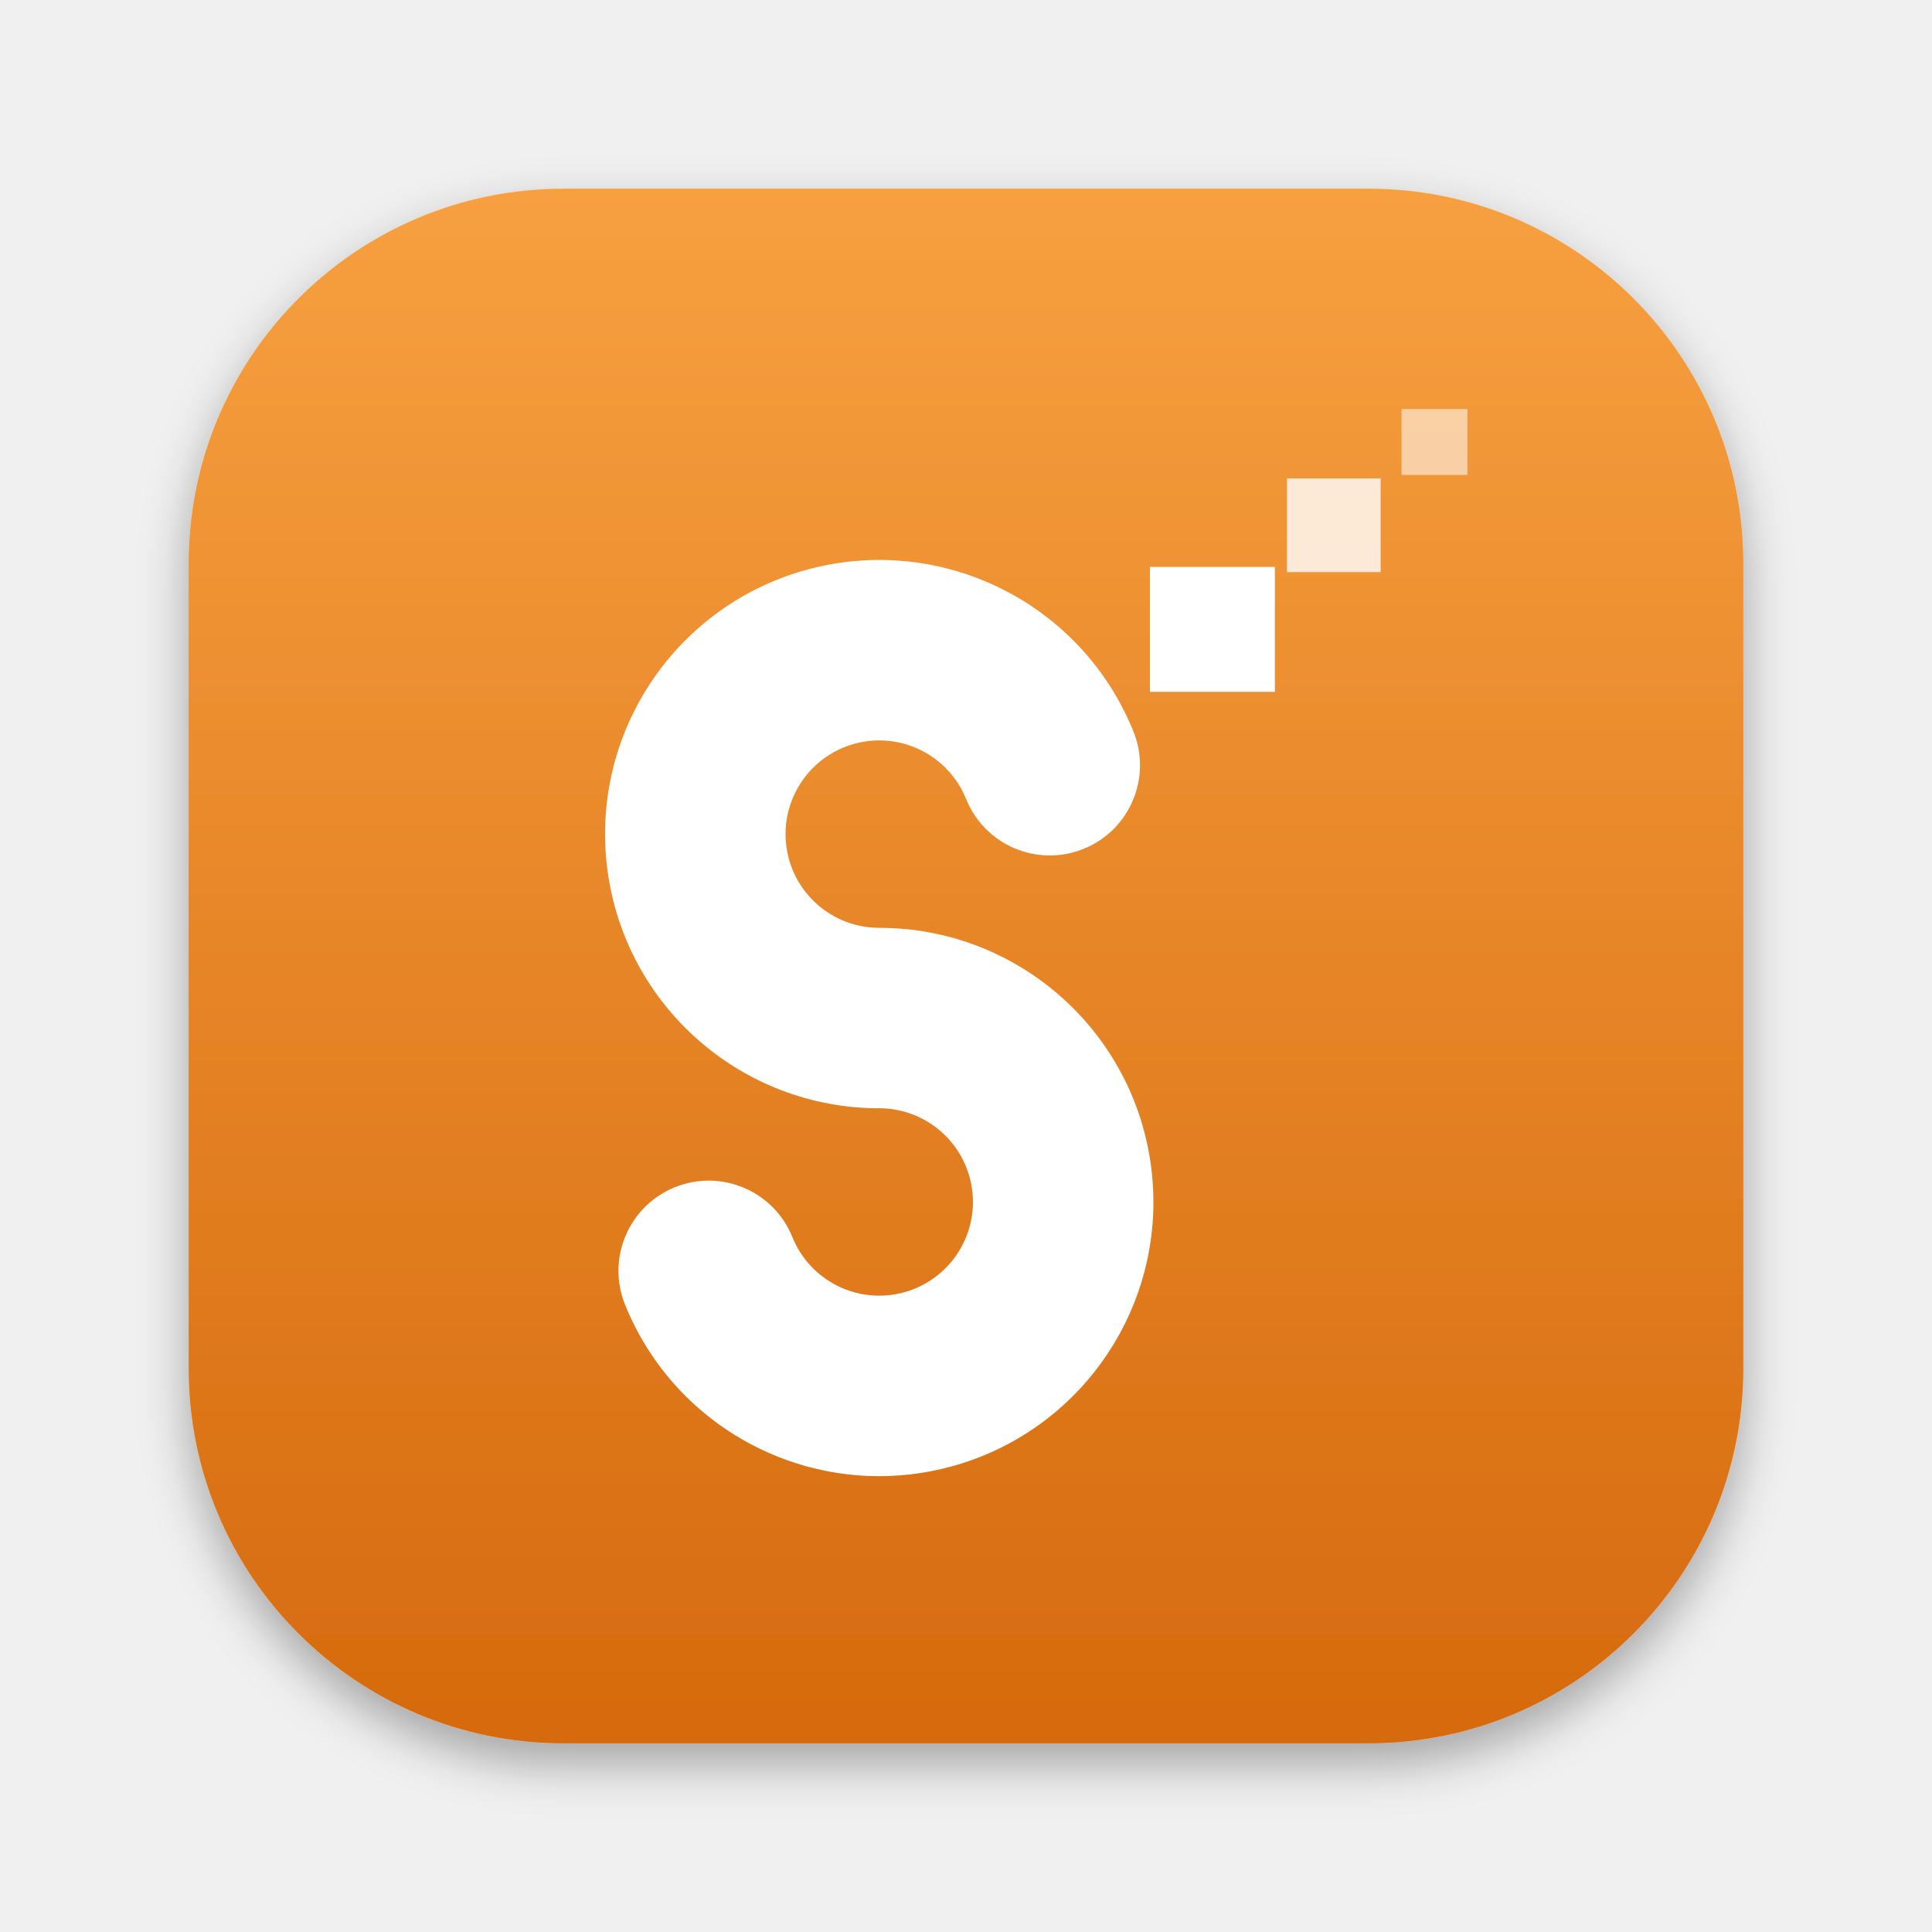
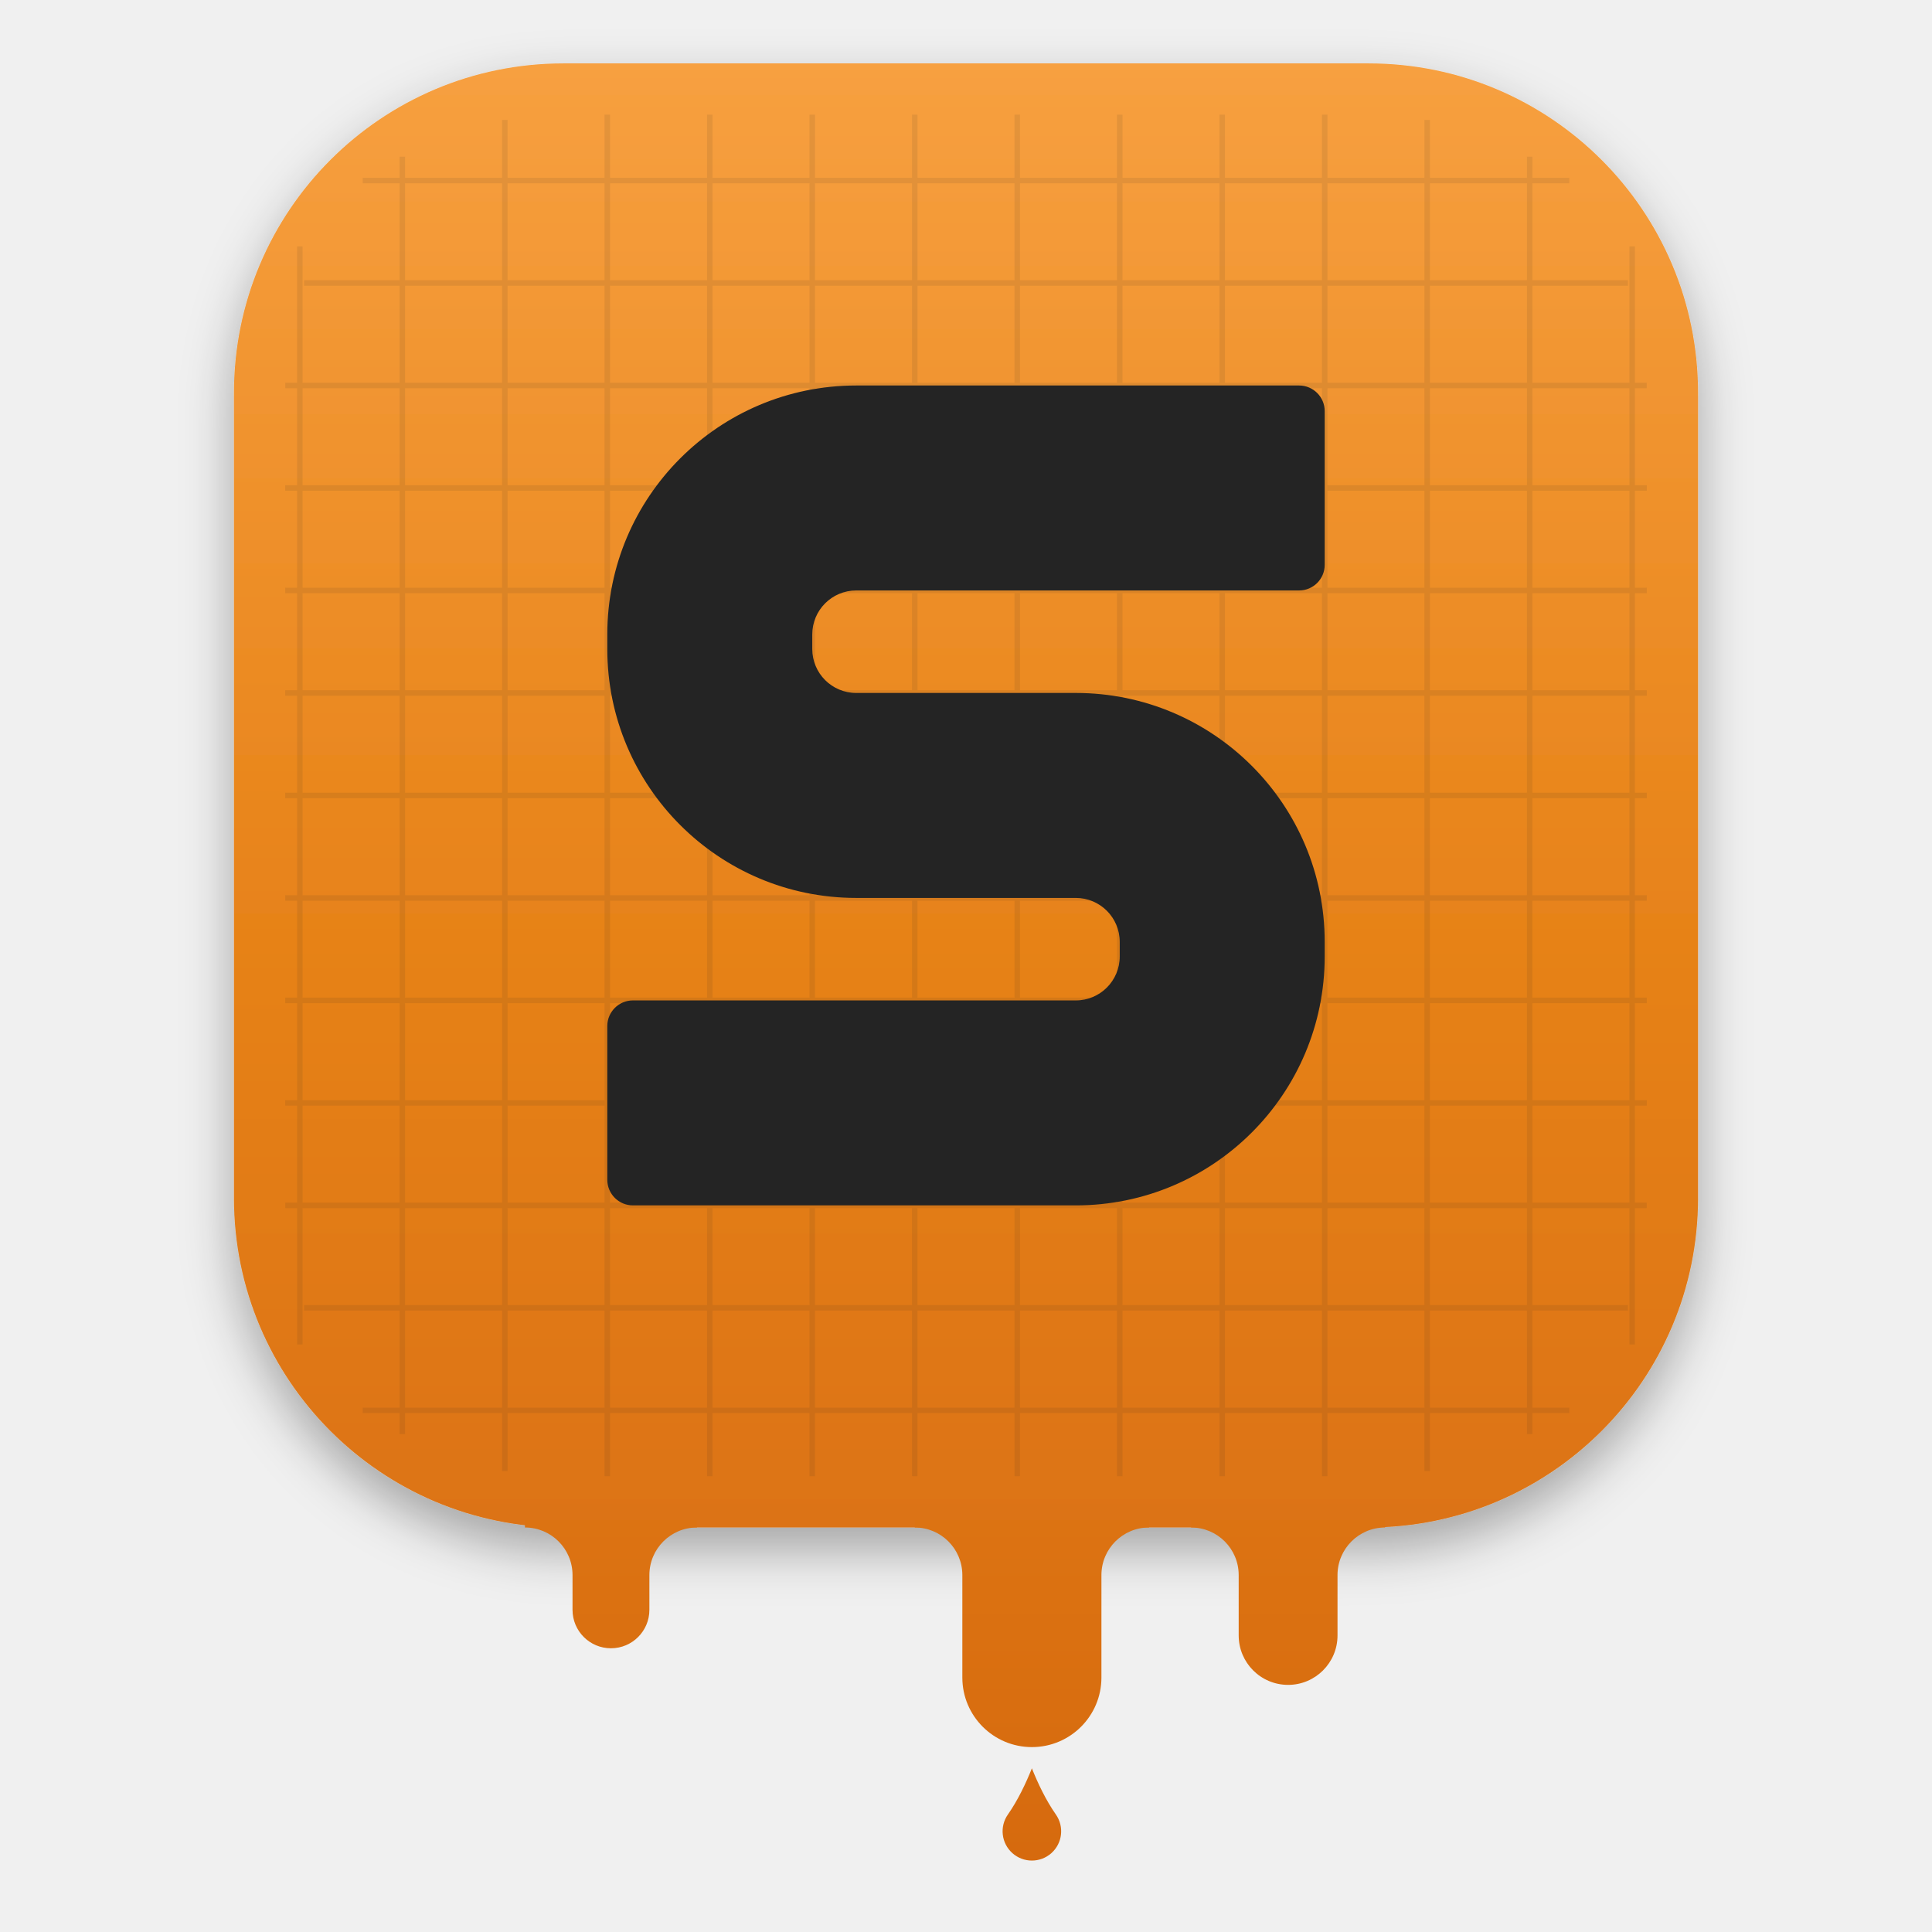
<svg xmlns="http://www.w3.org/2000/svg" width="1024" height="1024" viewBox="0 0 1024 1024" role="img" aria-label="SlopStudio">
  <defs>
-     <linearGradient id="g1" gradientUnits="userSpaceOnUse" x1="0" y1="100" x2="0" y2="924">
+     <linearGradient id="g1" gradientUnits="userSpaceOnUse" x1="0" y1="33.6" x2="0" y2="986.14">
      <stop offset="0" stop-color="#F7A040" />
+       <stop offset="0.45" stop-color="#E8841A" />
      <stop offset="1" stop-color="#D66A0E" />
    </linearGradient>
    <filter id="s1" x="-20%" y="-20%" width="140%" height="140%" color-interpolation-filters="sRGB">
-       <feDropShadow dx="0" dy="11.04" stdDeviation="12.88" flood-color="#000000" flood-opacity="0.32" />
+       <feDropShadow dx="0" dy="11.64" stdDeviation="13.58" flood-color="#000000" flood-opacity="0.32" />
    </filter>
  </defs>
-   <path d="M298.64 100L725.36 100C835.06 100 924 188.94 924 298.64L924 725.36C924 835.06 835.06 924 725.36 924L298.64 924C188.94 924 100 835.06 100 725.36L100 298.64C100 188.94 188.94 100 298.64 100Z" fill="url(#g1)" filter="url(#s1)" />
-   <path d="M600.74 387.68C573.37 319.92 499.93 283.04 429.23 301.54C358.53 320.04 312.57 388.17 321.9 460.65C331.23 533.13 392.94 587.41 466.02 587.41C490.99 587.41 512.08 605.96 515.27 630.73C518.46 655.5 502.75 678.79 478.59 685.11C454.43 691.44 429.33 678.83 419.97 655.67C410.08 631.19 382.21 619.36 357.72 629.25C333.23 639.14 321.4 667.02 331.29 691.5C358.67 759.26 432.11 796.14 502.81 777.64C573.51 759.14 619.46 691.01 610.13 618.52C600.81 546.04 539.1 491.77 466.02 491.77C441.04 491.77 419.95 473.22 416.76 448.45C413.58 423.67 429.28 400.39 453.44 394.06C477.61 387.74 502.71 400.35 512.06 423.5C521.96 447.99 549.83 459.82 574.32 449.93C598.8 440.04 610.63 412.16 600.74 387.68Z" fill="#FFFFFF" />
-   <path d="M609.48 300.48L675.7 300.48L675.7 366.7L609.48 366.7Z" fill="#FFFFFF" />
-   <path d="M682.13 253.58L731.79 253.58L731.79 303.24L682.13 303.24Z" fill="#FFFFFF" fill-opacity="0.8" />
-   <path d="M742.83 216.79L777.78 216.79L777.78 251.74L742.83 251.74Z" fill="#FFFFFF" fill-opacity="0.55" />
+   <path d="M298.6 33.6L725.4 33.6C821.83 33.6 900 111.77 900 208.2L900 635C900 731.43 821.83 809.6 725.4 809.6L298.6 809.6C202.17 809.6 124 731.43 124 635L124 208.2C124 111.77 202.17 33.6 298.6 33.6Z" fill="url(#g1)" filter="url(#s1)" />
+   <path d="M278.23 805.72L278.23 809.6C292.16 809.6 303.45 820.89 303.45 834.82L303.45 853.25C303.45 864.5 312.57 873.62 323.82 873.62C335.07 873.62 344.19 864.5 344.19 853.25L344.19 834.82C344.19 820.89 355.48 809.6 369.41 809.6L369.41 805.72ZM484.84 805.72L484.84 809.6C498.77 809.6 510.06 820.89 510.06 834.82L510.06 889.14C510.06 909.5 526.56 926 546.92 926C567.28 926 583.78 909.5 583.78 889.14L583.78 834.82C583.78 820.89 595.07 809.6 609 809.6L609 805.72ZM631.31 805.72L631.31 809.6C645.24 809.6 656.53 820.89 656.53 834.82L656.53 866.83C656.53 881.29 668.26 893.02 682.72 893.02C697.18 893.02 708.91 881.29 708.91 866.83L708.91 834.82C708.91 820.89 720.2 809.6 734.13 809.6L734.13 805.72ZM546.92 937.25C550.02 945.01 554.29 954.09 559.63 961.72C564.15 968.17 563.12 976.98 557.24 982.21C551.36 987.45 542.48 987.45 536.6 982.21C530.72 976.98 529.69 968.17 534.21 961.72C539.55 954.09 543.82 945.01 546.92 937.25Z" fill="url(#g1)" />
+   <path d="M157.47 130.6L160.38 130.6L160.38 712.6L157.47 712.6ZM211.78 83.05L214.69 83.05L214.69 760.15L211.78 760.15ZM192.25 94.22L831.75 94.22L831.75 97.13L192.25 97.13ZM266.11 63.54L269.01 63.54L269.01 779.66L266.11 779.66ZM161.15 148.54L862.85 148.54L862.85 151.45L161.15 151.45ZM320.42 60.76L323.34 60.76L323.34 782.44L320.42 782.44ZM151.2 202.86L872.8 202.86L872.8 205.77L151.2 205.77ZM374.75 60.76L377.65 60.76L377.65 782.44L374.75 782.44ZM151.16 257.19L872.84 257.19L872.84 260.1L151.16 260.1ZM429.06 60.76L431.97 60.76L431.97 782.44L429.06 782.44ZM151.16 311.5L872.84 311.5L872.84 314.42L151.16 314.42ZM483.38 60.76L486.3 60.76L486.3 782.44L483.38 782.44ZM151.16 365.82L872.84 365.82L872.84 368.74L151.16 368.74ZM537.7 60.76L540.62 60.76L540.62 782.44L537.7 782.44ZM151.16 420.15L872.84 420.15L872.84 423.06L151.16 423.06ZM592.02 60.76L594.93 60.76L594.93 782.44L592.02 782.44ZM151.16 474.47L872.84 474.47L872.84 477.38L151.16 477.38ZM646.35 60.76L649.25 60.76L649.25 782.44L646.35 782.44ZM151.16 528.78L872.84 528.78L872.84 531.69L151.16 531.69ZM700.66 60.76L703.57 60.76L703.57 782.44L700.66 782.44ZM151.16 583.11L872.84 583.11L872.84 586.01L151.16 586.01ZM754.99 63.54L757.89 63.54L757.89 779.66L754.99 779.66ZM151.2 637.42L872.8 637.42L872.8 640.34L151.2 640.34ZM809.3 83.05L812.22 83.05L812.22 760.15L809.3 760.15ZM161.15 691.75L862.85 691.75L862.85 694.65L161.15 694.65ZM863.62 130.6L866.53 130.6L866.53 712.6L863.62 712.6ZM192.25 746.07L831.75 746.07L831.75 748.98L192.25 748.98Z" fill="#242424" fill-opacity="0.09" />
+   <path d="M688.54 204.32C696.04 204.32 702.12 210.4 702.12 217.9L702.12 299.38C702.12 306.88 696.04 312.96 688.54 312.96L453.8 312.96C440.94 312.96 430.52 323.38 430.52 336.24L430.52 344C430.52 356.86 440.94 367.28 453.8 367.28L570.2 367.28C643.06 367.28 702.12 426.34 702.12 499.2L702.12 506.96C702.12 579.82 643.06 638.88 570.2 638.88L335.46 638.88C327.96 638.88 321.88 632.8 321.88 625.3L321.88 543.82C321.88 536.32 327.96 530.24 335.46 530.24L570.2 530.24C583.06 530.24 593.48 519.82 593.48 506.96L593.48 499.2C593.48 486.34 583.06 475.92 570.2 475.92L453.8 475.92C380.94 475.92 321.88 416.86 321.88 344L321.88 336.24C321.88 263.38 380.94 204.32 453.8 204.32Z" fill="#242424" />
</svg>
